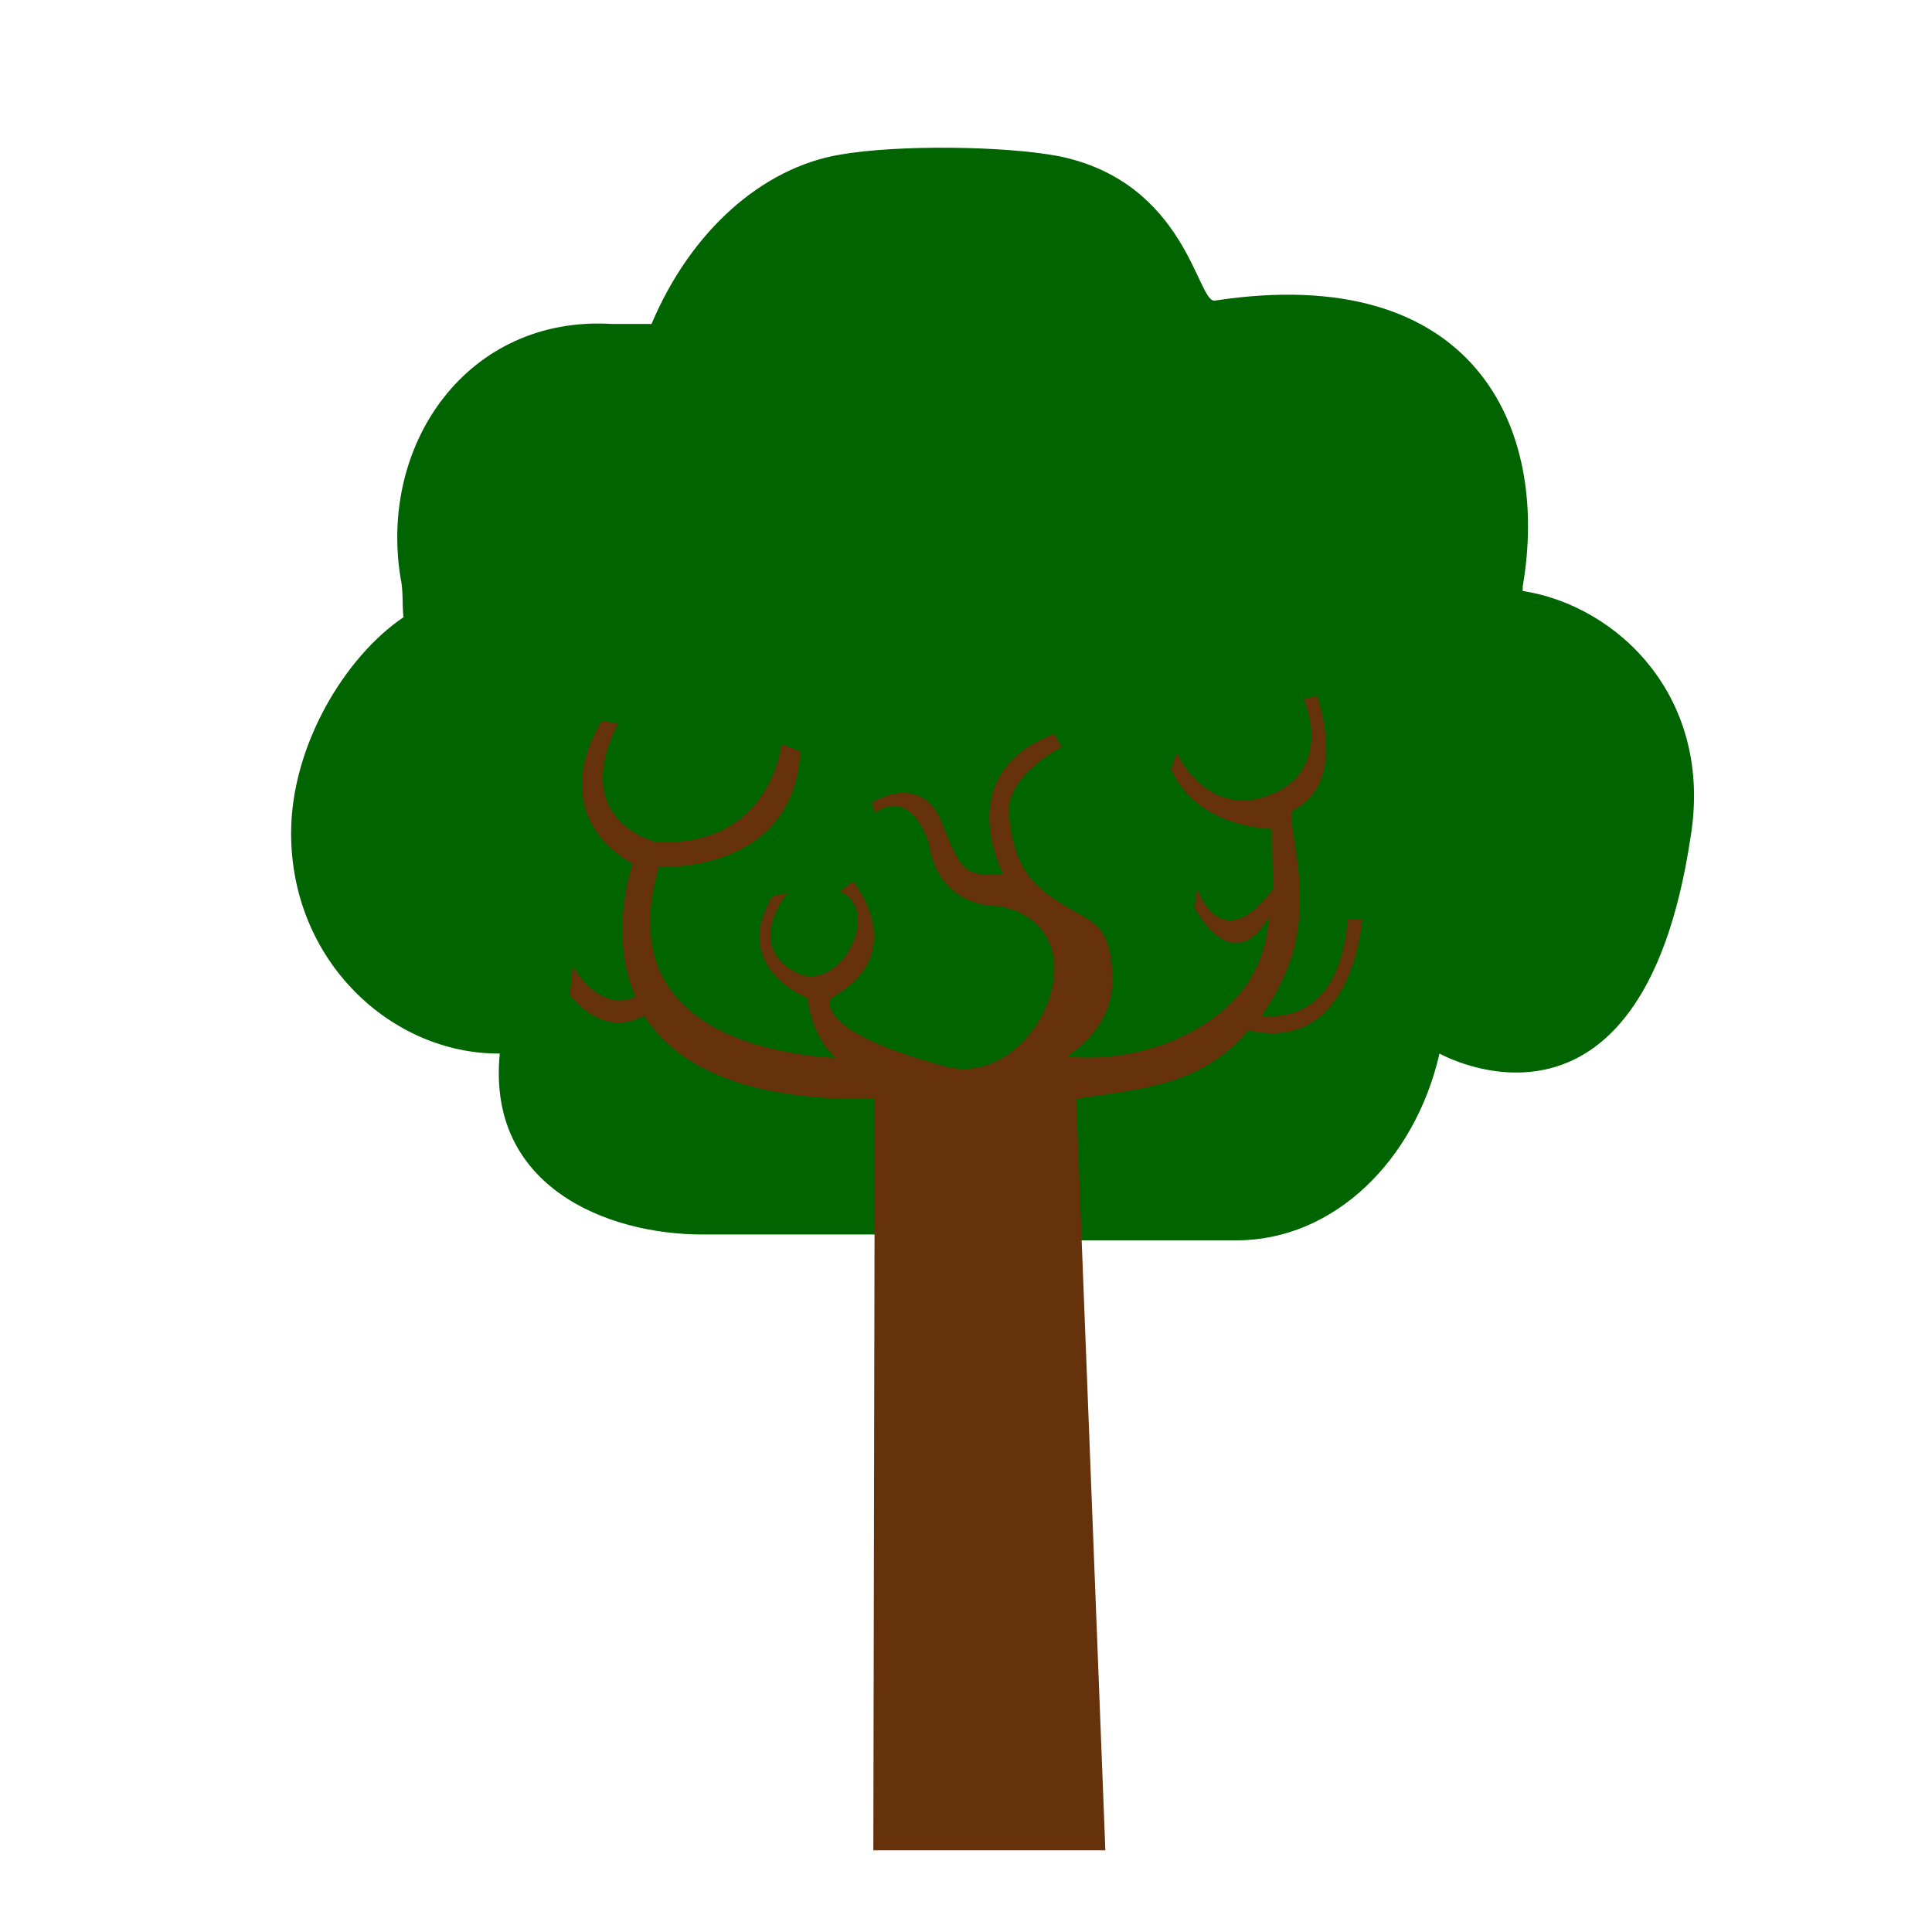
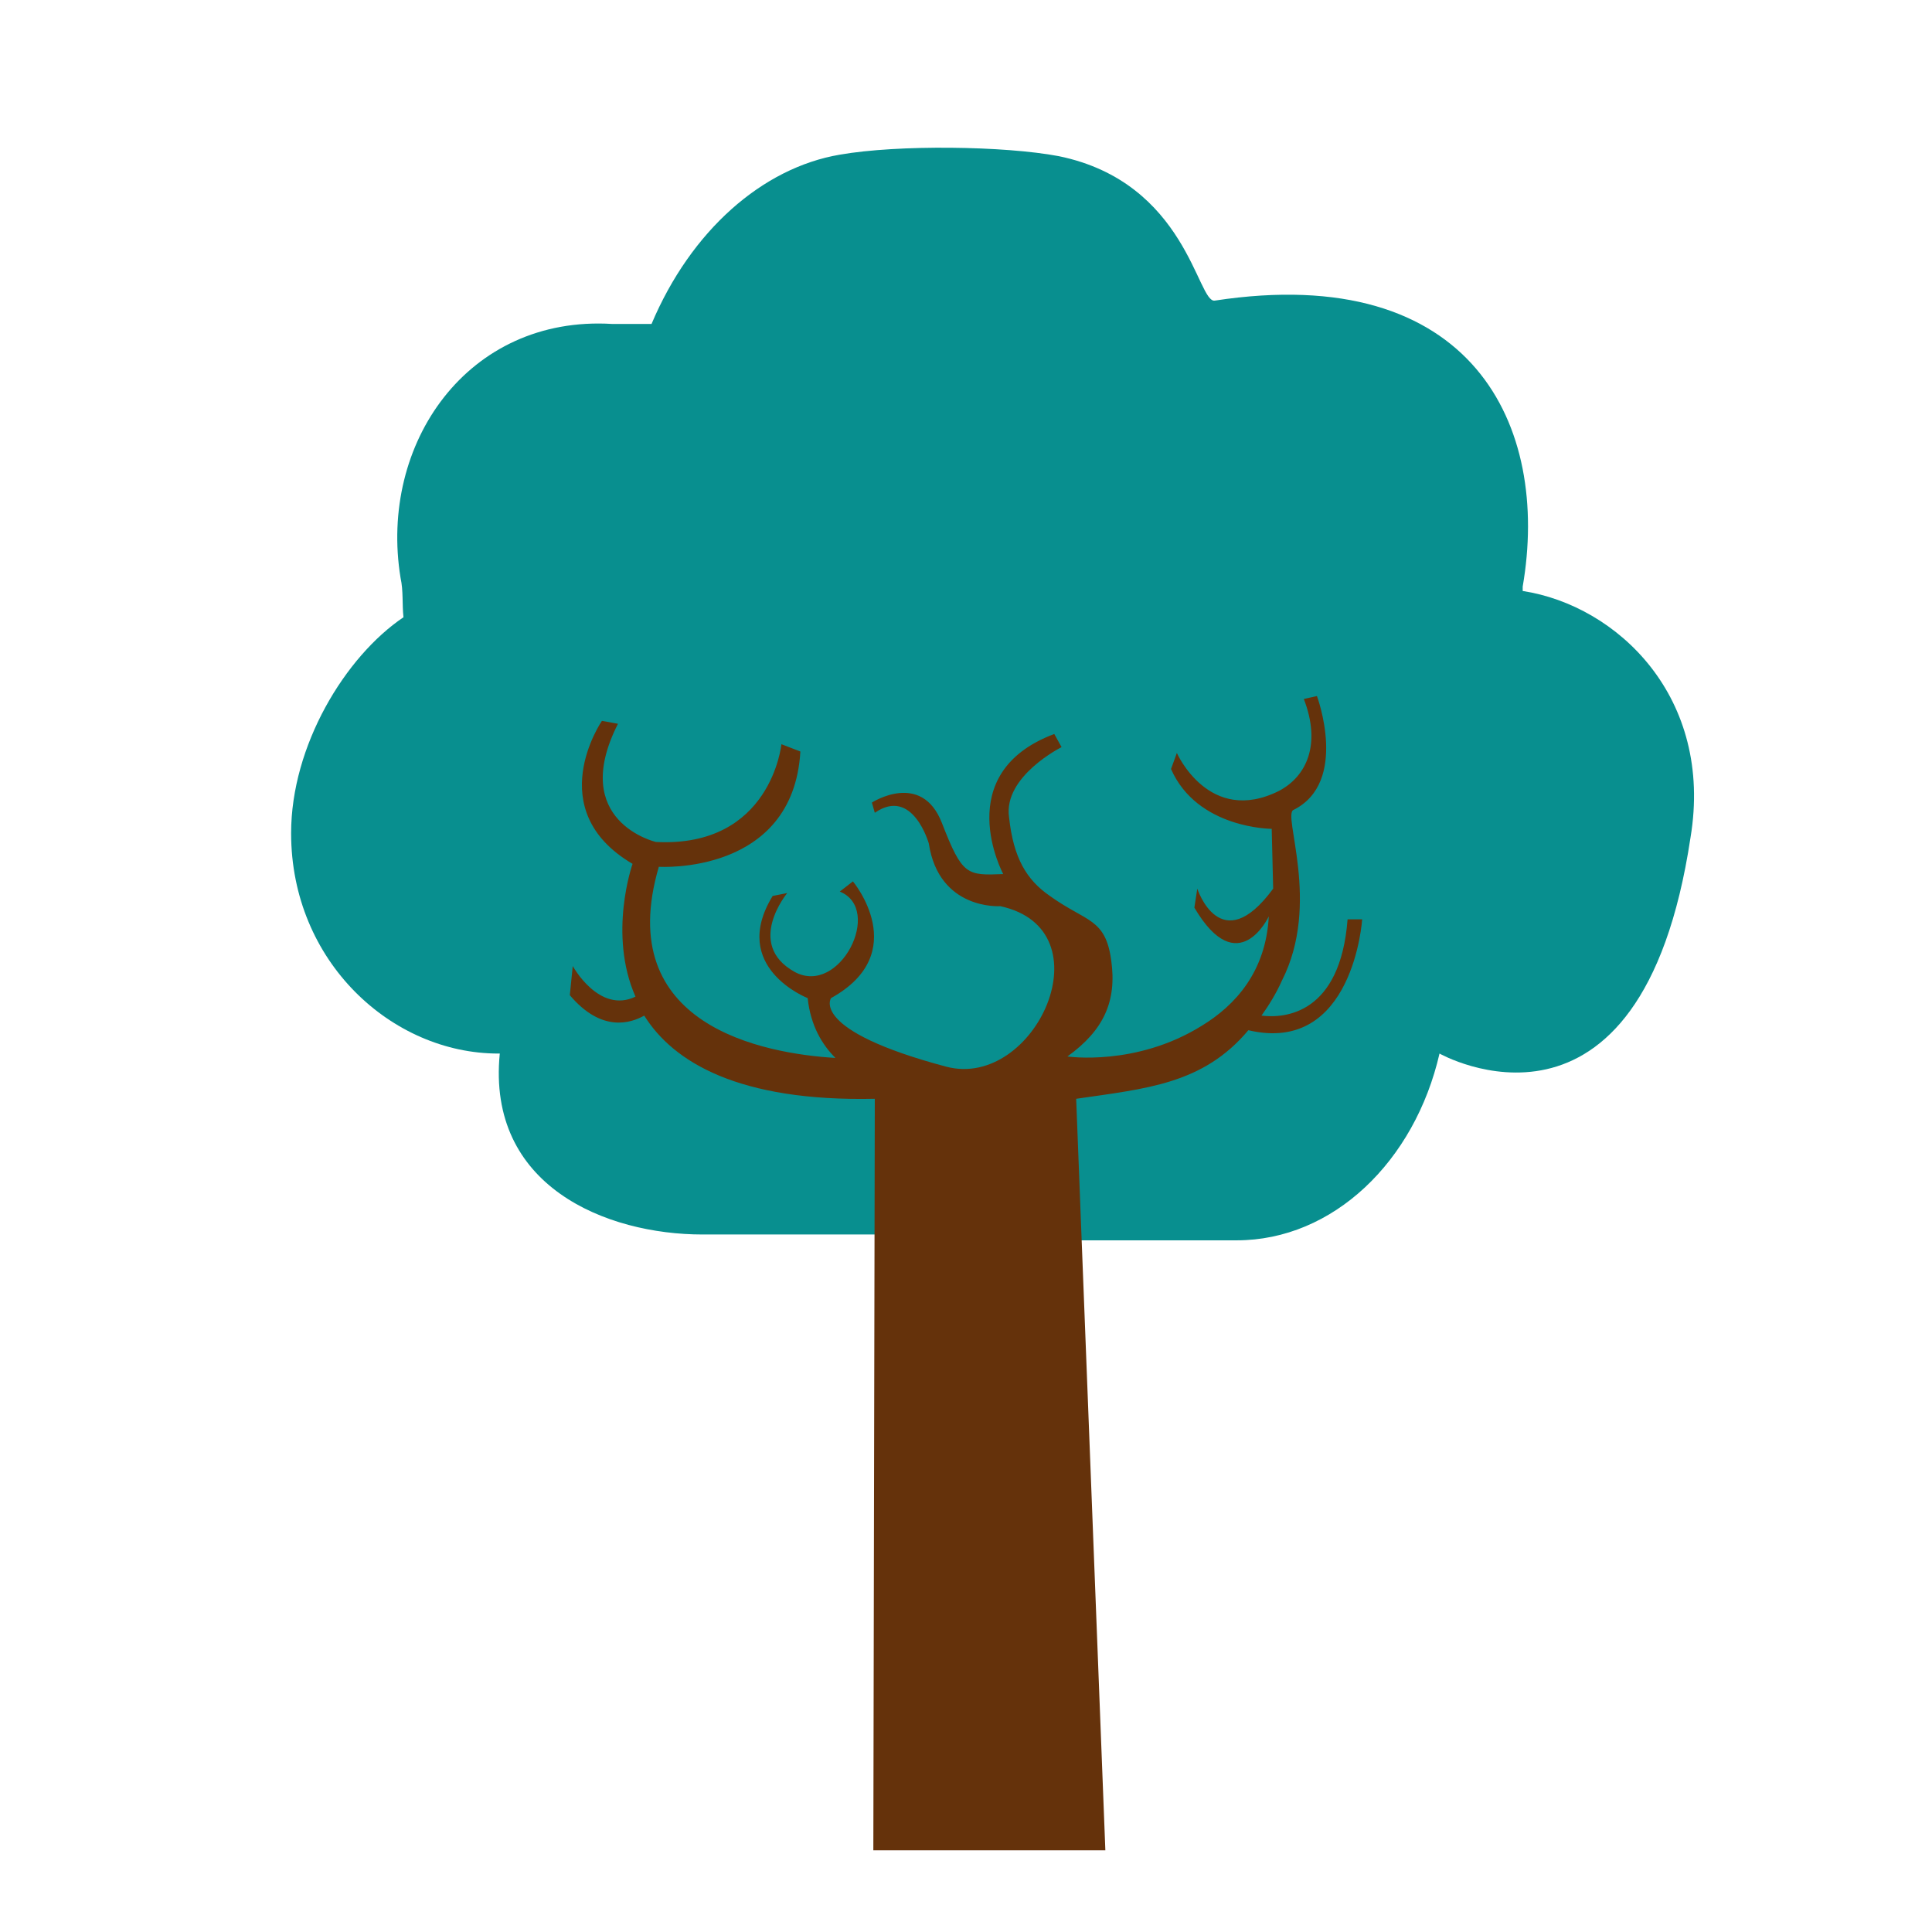
<svg xmlns="http://www.w3.org/2000/svg" width="800px" height="800px" viewBox="0 0 1024 1024" class="icon" version="1.1">
-   <path d="M807.057 313.233v-2.32c14.695-85.076-26.296-172.471-163.19-151.589-9.281 1.547-14.695-62.647-82.755-76.568-28.616-5.414-85.076-6.187-116.012-0.773-40.991 6.961-78.888 40.218-99.77 89.716H324.447c-76.568-4.64-123.746 63.42-112.145 134.574 1.547 6.961 0.773 13.921 1.547 20.882-30.937 20.882-59.553 68.06-59.553 114.465 0 68.06 53.366 116.785 109.825 116.785h0.773c-6.961 70.381 56.459 95.903 107.505 95.903H471.396c13.921 0 27.069-3.094 39.444-8.508 13.921 6.961 28.616 11.601 44.858 11.601h99.77c51.045 0 94.356-41.764 107.505-98.997 0 0 106.731 60.326 133.027-114.465 12.375-74.248-38.671-122.973-88.943-130.707z" fill="#006400" />
+   <path d="M807.057 313.233v-2.32c14.695-85.076-26.296-172.471-163.19-151.589-9.281 1.547-14.695-62.647-82.755-76.568-28.616-5.414-85.076-6.187-116.012-0.773-40.991 6.961-78.888 40.218-99.77 89.716H324.447c-76.568-4.64-123.746 63.42-112.145 134.574 1.547 6.961 0.773 13.921 1.547 20.882-30.937 20.882-59.553 68.06-59.553 114.465 0 68.06 53.366 116.785 109.825 116.785h0.773c-6.961 70.381 56.459 95.903 107.505 95.903H471.396c13.921 0 27.069-3.094 39.444-8.508 13.921 6.961 28.616 11.601 44.858 11.601h99.77c51.045 0 94.356-41.764 107.505-98.997 0 0 106.731 60.326 133.027-114.465 12.375-74.248-38.671-122.973-88.943-130.707z" fill="#088f8f" />
  <path d="M714.248 487.251c-3.867 50.272-33.257 52.592-45.631 51.045 3.867-5.414 7.734-11.601 10.828-18.562 20.882-40.991 0-88.169 6.187-90.489 29.39-14.695 12.375-60.326 12.375-60.326l-6.961 1.547c9.281 23.976 1.547 40.991-13.148 48.725-37.124 18.562-54.139-20.109-54.139-20.109l-3.094 8.508c13.921 31.71 53.366 31.71 53.366 31.71l0.773 31.71c-27.843 37.897-40.218 0-40.218 0l-1.547 10.054c23.202 39.444 39.444 4.64 39.444 4.64-1.547 29.39-17.789 47.178-35.577 58.006-34.804 21.656-71.154 16.242-71.154 16.242 19.335-13.921 26.296-29.39 23.202-51.045-3.094-22.429-13.148-20.109-32.483-34.03-12.375-8.508-19.335-20.109-21.656-41.764-3.094-21.656 27.843-37.124 27.843-37.124l-3.867-6.961c-55.686 20.882-27.069 74.248-27.069 74.248-19.335 0.773-21.656 0.773-32.483-27.069-10.828-27.843-37.124-10.828-37.124-10.828l1.547 5.414c20.109-13.921 28.616 16.242 28.616 16.242 5.414 35.577 37.897 33.257 37.897 33.257 57.233 12.375 18.562 97.45-28.616 85.076-72.701-19.335-61.1-36.35-61.1-36.35 43.311-23.976 11.601-61.873 11.601-61.873l-6.961 5.414c23.202 9.281 0 55.686-23.976 42.538-26.296-14.695-3.867-41.764-3.867-41.764l-7.734 1.547c-23.202 37.897 18.562 54.139 18.562 54.139 1.547 14.695 7.734 24.749 14.695 31.71-37.897-2.32-118.332-17.015-93.583-101.317 0 0 71.154 4.64 75.021-61.1l-10.054-3.867s-5.414 54.912-66.514 51.819c0 0-46.405-10.828-20.109-62.647l-8.508-1.547s-32.483 47.178 16.242 75.795c0 0-13.148 37.124 1.547 70.381-19.335 9.281-33.257-16.242-33.257-16.242l-1.547 15.468c17.015 20.109 32.483 14.695 39.444 10.828 15.468 24.749 50.272 45.631 122.199 44.085l-0.773 398.308h122.973l-15.468-398.308c37.124-5.414 67.287-7.734 91.263-36.35 55.686 13.148 60.326-58.779 60.326-58.779h-7.734z" fill="#65320b" />
</svg>
